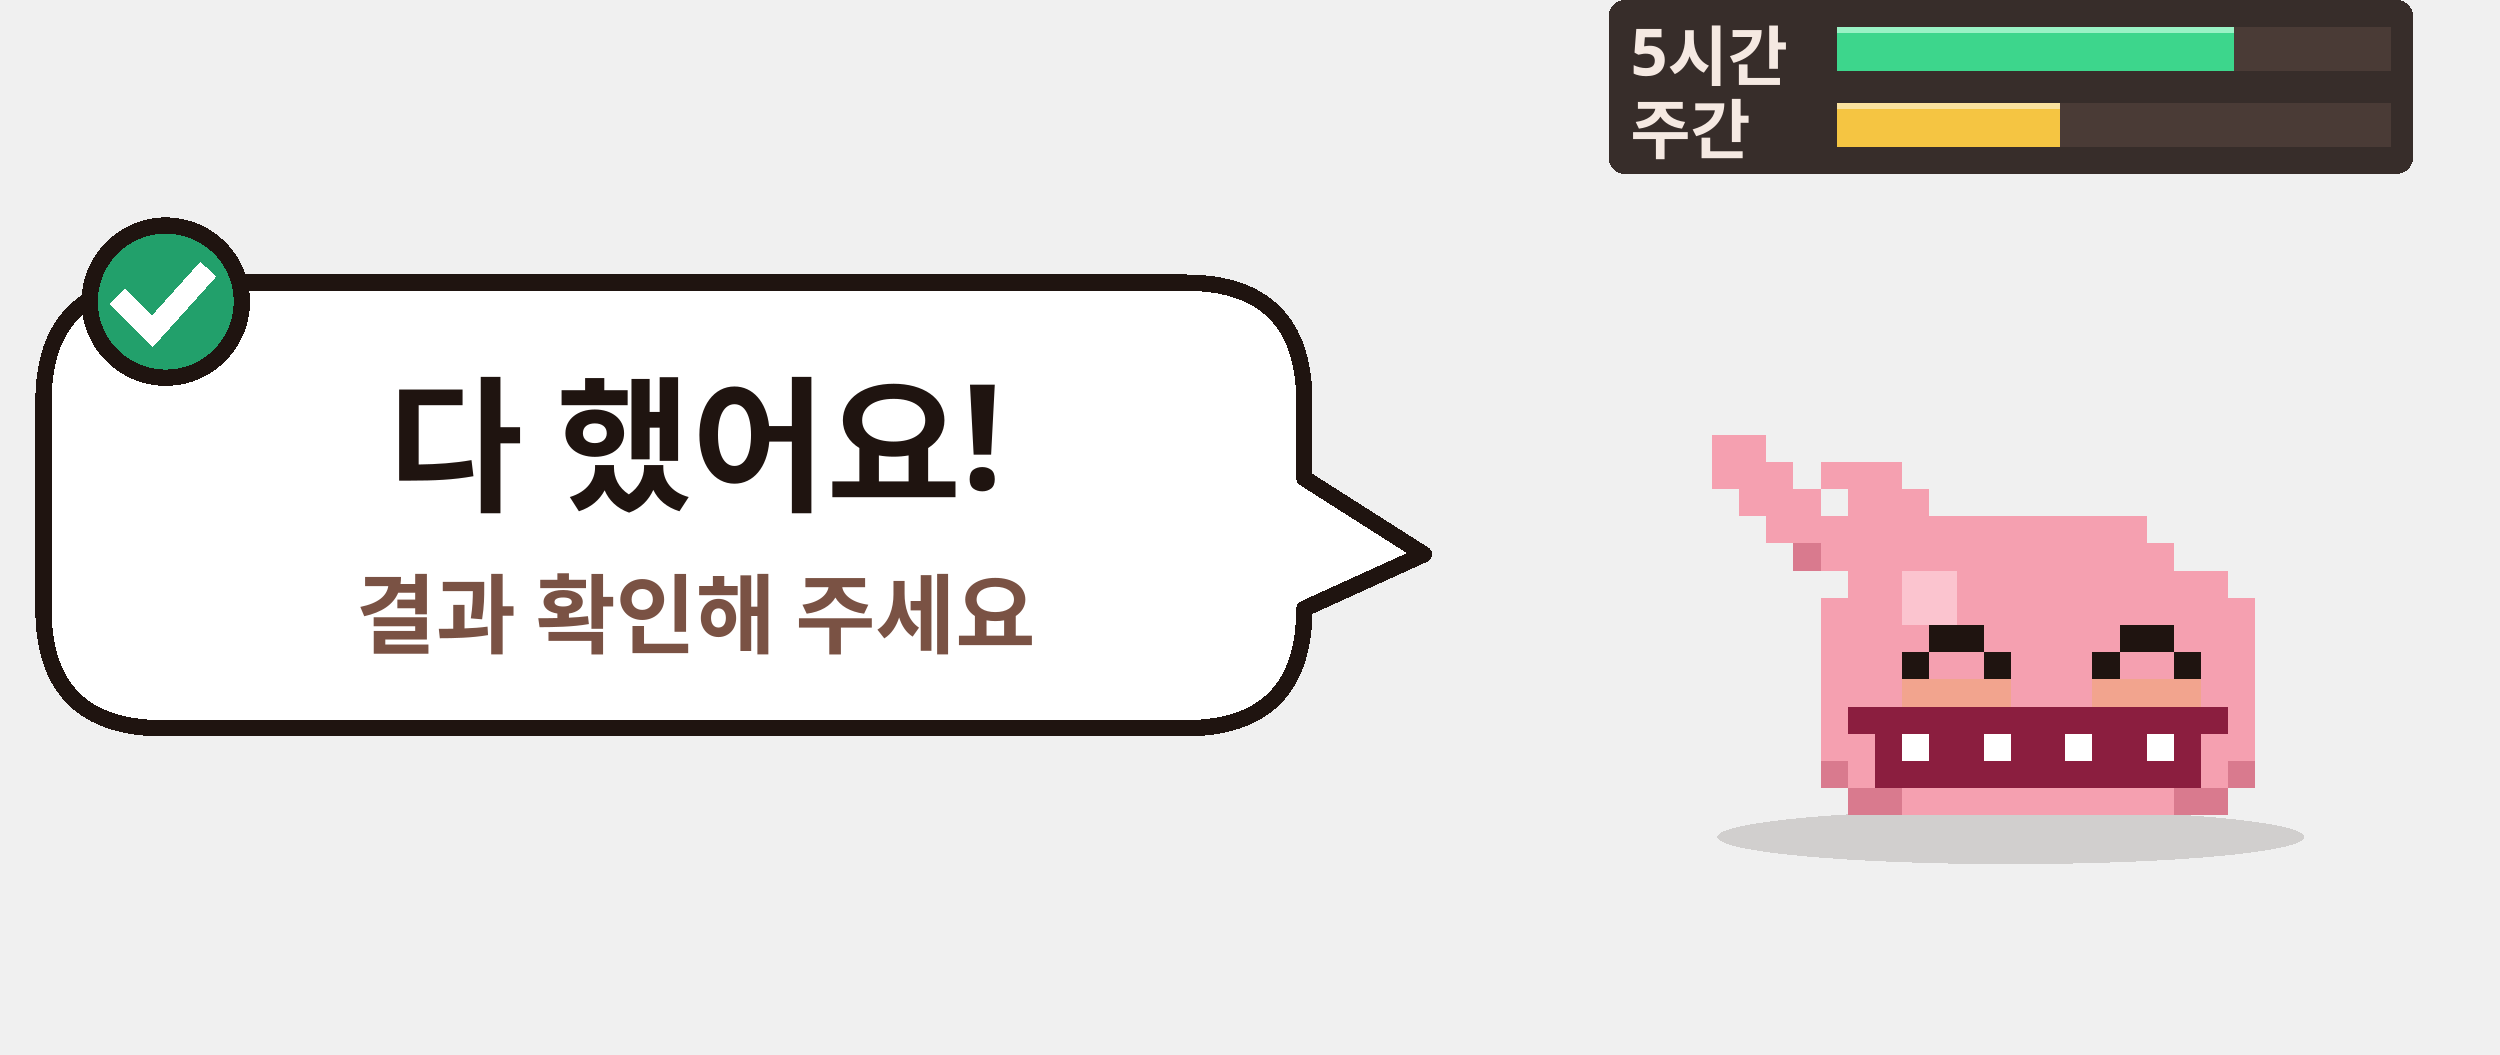
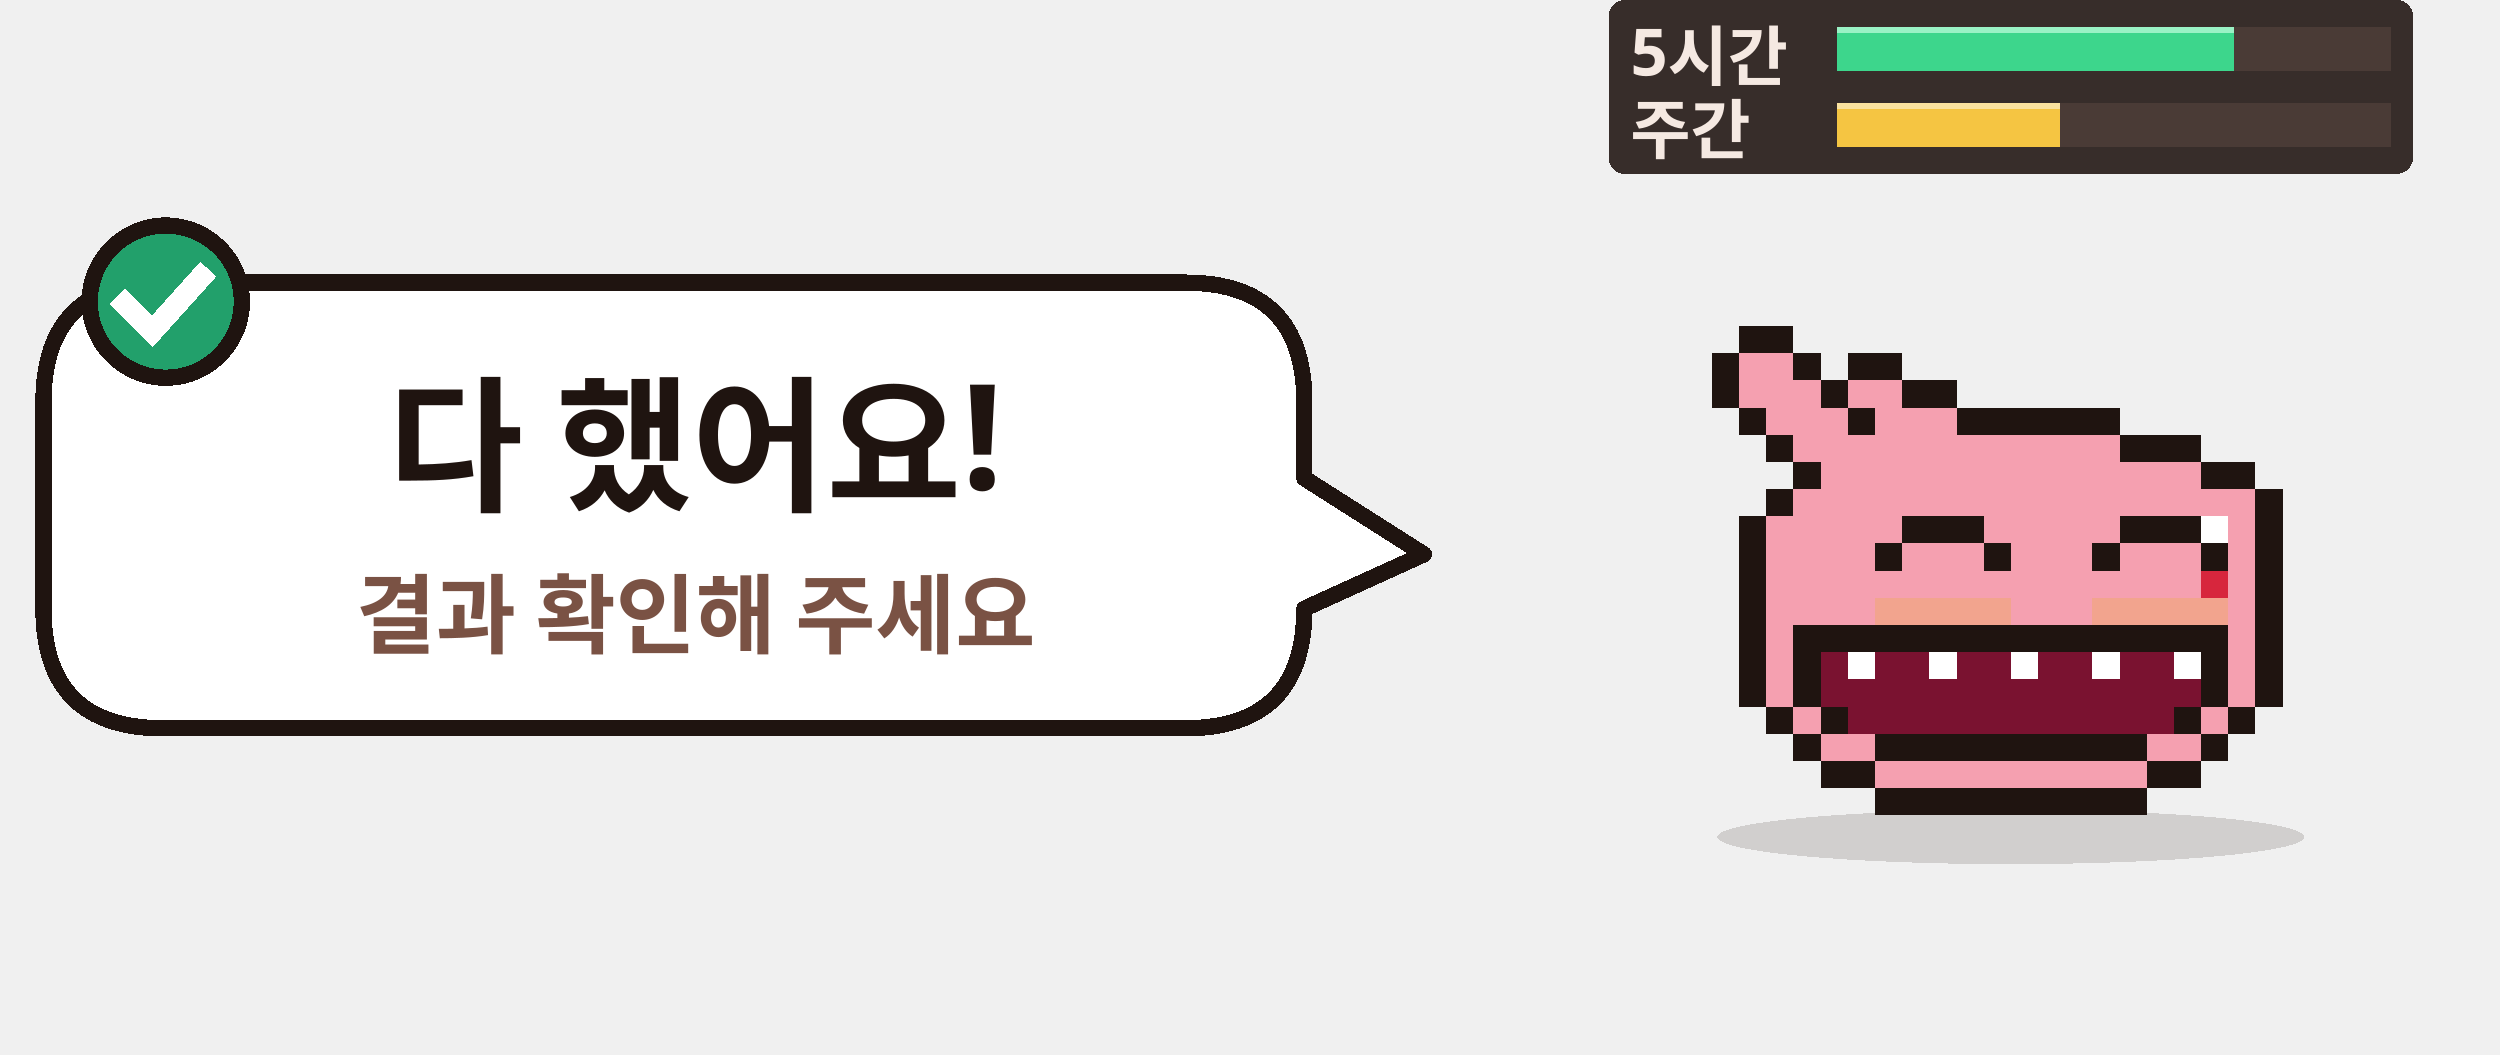
<svg xmlns="http://www.w3.org/2000/svg" width="460" height="194" viewBox="0 0 460 194" shape-rendering="crispEdges">
  <g transform="translate(370 16)">
    <g transform="scale(1)">
      <g transform="translate(-370 -16)">
        <rect x="296" y="0" width="148" height="32" rx="3" fill="#1F1410" fill-opacity="0.88" />
        <text x="300" y="9" dominant-baseline="central" font-family="'Malgun Gothic','Apple SD Gothic Neo','Noto Sans KR',sans-serif" font-size="12" font-weight="700" fill="#F5E9E2">5시간</text>
        <rect x="338" y="5" width="102" height="8" fill="#4A3B36" />
        <rect x="338" y="5" width="73" height="8" fill="#3DD68C" />
        <rect x="338" y="5" width="73" height="1" fill="#9AF2C5" />
        <text x="300" y="23" dominant-baseline="central" font-family="'Malgun Gothic','Apple SD Gothic Neo','Noto Sans KR',sans-serif" font-size="12" font-weight="700" fill="#F5E9E2">주간</text>
        <rect x="338" y="19" width="102" height="8" fill="#4A3B36" />
        <rect x="338" y="19" width="41" height="8" fill="#F5C542" />
        <rect x="338" y="19" width="41" height="1" fill="#FBE3A0" />
      </g>
    </g>
  </g>
  <g transform="translate(0 34)">
    <g transform="translate(262 68)">
      <g transform="scale(1)">
        <g transform="translate(-262 -68)">
          <path d="M30 18 H218 Q240 18 240 40 V54 L262 68 L240 78 Q240 100 218 100 H30 Q8 100 8 78 V40 Q8 18 30 18 Z" fill="#FFFFFF" stroke="#1F1410" stroke-width="3" stroke-linejoin="round" />
          <circle cx="30.5" cy="21.5" r="14" fill="#22A06B" stroke="#1F1410" stroke-width="3" />
          <path d="M23 22 l5 5 l9 -10" stroke="#FFFFFF" stroke-width="4" fill="none" stroke-linecap="square" />
          <text x="128" y="58" text-anchor="middle" font-family="'Malgun Gothic','Apple SD Gothic Neo','Noto Sans KR',sans-serif" font-size="27" font-weight="800" fill="#1F1410">다 했어요!</text>
          <text x="128" y="85" text-anchor="middle" font-family="'Malgun Gothic','Apple SD Gothic Neo','Noto Sans KR',sans-serif" font-size="16" font-weight="600" fill="#7A5244">결과 확인해 주세요</text>
        </g>
      </g>
    </g>
    <g transform="translate(370 118)">
      <g>
        <g transform="translate(-370 -118)">
          <ellipse cx="370" cy="120" rx="54" ry="5" fill="#1F1410" opacity="0.15" />
          <g>
            <animateTransform attributeName="transform" type="translate" values="0 0;0 -8;0 0" keyTimes="0;0.4;1" dur="0.9s" begin="0.8s" repeatCount="indefinite" calcMode="spline" keySplines="0.3 0 0.5 1;0.5 0 0.7 1" />
            <g transform="translate(220 6) scale(10)">
-               <g transform="translate(9.5 4)">
+               <g transform="translate(9.5 2.5)">
                <g>
                  <animateTransform attributeName="transform" type="translate" values="0 0;0 -0.3" dur="1.4s" calcMode="discrete" repeatCount="indefinite" />
-                   <rect x="0" y="0" width="1" height="0.5" fill="#F5A0B0" />
-                   <rect x="0" y="0.5" width="1.5" height="0.5" fill="#F5A0B0" />
-                   <rect x="2" y="0.5" width="1.5" height="0.5" fill="#F5A0B0" />
-                   <rect x="0.5" y="1" width="1.5" height="0.5" fill="#F5A0B0" />
-                   <rect x="2.5" y="1" width="1.5" height="0.5" fill="#F5A0B0" />
-                   <rect x="1" y="1.5" width="7" height="0.5" fill="#F5A0B0" />
-                   <rect x="1.5" y="2" width="0.5" height="0.5" fill="#D97A8E" />
-                   <rect x="2" y="2" width="6.5" height="0.5" fill="#F5A0B0" />
-                   <rect x="2.5" y="2.5" width="1" height="0.5" fill="#F5A0B0" />
-                   <rect x="3.5" y="2.5" width="1" height="0.5" fill="#FBC4CF" />
-                   <rect x="4.5" y="2.5" width="5" height="0.5" fill="#F5A0B0" />
-                   <rect x="2" y="3" width="1.5" height="0.5" fill="#F5A0B0" />
-                   <rect x="3.5" y="3" width="1" height="0.5" fill="#FBC4CF" />
-                   <rect x="4.5" y="3" width="5.5" height="0.5" fill="#F5A0B0" />
-                   <rect x="2" y="3.5" width="2" height="0.5" fill="#F5A0B0" />
-                   <rect x="4" y="3.5" width="1" height="0.5" fill="#D7263D" />
-                   <rect x="5" y="3.5" width="2.5" height="0.5" fill="#F5A0B0" />
-                   <rect x="7.5" y="3.5" width="1" height="0.5" fill="#D7263D" />
-                   <rect x="8.5" y="3.5" width="1.5" height="0.5" fill="#F5A0B0" />
-                   <rect x="2" y="4" width="2" height="0.5" fill="#F5A0B0" />
-                   <rect x="4" y="4" width="1" height="0.5" fill="#D7263D" />
-                   <rect x="5" y="4" width="2.5" height="0.5" fill="#F5A0B0" />
-                   <rect x="7.5" y="4" width="1" height="0.5" fill="#D7263D" />
-                   <rect x="8.5" y="4" width="1.5" height="0.5" fill="#F5A0B0" />
-                   <rect x="2" y="4.5" width="8" height="0.5" fill="#F5A0B0" />
-                   <rect x="2" y="5" width="0.5" height="0.5" fill="#F5A0B0" />
-                   <rect x="2.5" y="5" width="7" height="0.5" fill="#8B1E3F" />
+                   <rect x="0.5" y="-0.5" width="1" height="0.5" fill="#1F1410" />
+                   <rect x="0" y="0" width="0.5" height="0.5" fill="#1F1410" />
+                   <rect x="1.5" y="0" width="0.5" height="0.5" fill="#1F1410" />
+                   <rect x="2.5" y="0" width="1" height="0.5" fill="#1F1410" />
+                   <rect x="0" y="0.5" width="0.5" height="0.5" fill="#1F1410" />
+                   <rect x="2" y="0.5" width="0.5" height="0.5" fill="#1F1410" />
+                   <rect x="3.5" y="0.5" width="1" height="0.5" fill="#1F1410" />
+                   <rect x="0.5" y="1" width="0.5" height="0.5" fill="#1F1410" />
+                   <rect x="2.5" y="1" width="0.5" height="0.5" fill="#1F1410" />
+                   <rect x="4.5" y="1" width="3" height="0.5" fill="#1F1410" />
+                   <rect x="1" y="1.5" width="0.5" height="0.5" fill="#1F1410" />
+                   <rect x="7.5" y="1.5" width="1.5" height="0.5" fill="#1F1410" />
+                   <rect x="1.5" y="2" width="0.5" height="0.5" fill="#1F1410" />
+                   <rect x="9" y="2" width="1" height="0.5" fill="#1F1410" />
+                   <rect x="1" y="2.5" width="0.5" height="0.5" fill="#1F1410" />
+                   <rect x="10" y="2.5" width="0.5" height="0.5" fill="#1F1410" />
+                   <rect x="0.5" y="3" width="0.5" height="0.5" fill="#1F1410" />
+                   <rect x="10" y="3" width="0.5" height="0.5" fill="#1F1410" />
+                   <rect x="0.5" y="3.5" width="0.5" height="0.5" fill="#1F1410" />
+                   <rect x="10" y="3.5" width="0.5" height="0.5" fill="#1F1410" />
+                   <rect x="0.5" y="4" width="0.5" height="0.5" fill="#1F1410" />
+                   <rect x="10" y="4" width="0.5" height="0.5" fill="#1F1410" />
+                   <rect x="0.5" y="4.5" width="0.5" height="0.5" fill="#1F1410" />
+                   <rect x="10" y="4.5" width="0.5" height="0.5" fill="#1F1410" />
+                   <rect x="0.5" y="5" width="0.5" height="0.5" fill="#1F1410" />
+                   <rect x="10" y="5" width="0.5" height="0.5" fill="#1F1410" />
+                   <rect x="0.5" y="5.5" width="0.5" height="0.5" fill="#1F1410" />
+                   <rect x="10" y="5.5" width="0.5" height="0.5" fill="#1F1410" />
+                   <rect x="0.5" y="6" width="0.5" height="0.5" fill="#1F1410" />
+                   <rect x="10" y="6" width="0.5" height="0.5" fill="#1F1410" />
+                   <rect x="1" y="6.5" width="0.5" height="0.5" fill="#1F1410" />
+                   <rect x="9.5" y="6.5" width="0.5" height="0.5" fill="#1F1410" />
+                   <rect x="1.5" y="7" width="0.5" height="0.5" fill="#1F1410" />
+                   <rect x="9" y="7" width="0.5" height="0.5" fill="#1F1410" />
+                   <rect x="2" y="7.5" width="1" height="0.5" fill="#1F1410" />
+                   <rect x="8" y="7.5" width="1" height="0.5" fill="#1F1410" />
+                   <rect x="3" y="8" width="5" height="0.5" fill="#1F1410" />
+                   <rect x="0.5" y="0" width="1" height="0.5" fill="#F5A0B0" />
+                   <rect x="0.5" y="0.5" width="1.5" height="0.5" fill="#F5A0B0" />
+                   <rect x="2.5" y="0.5" width="1" height="0.5" fill="#F5A0B0" />
+                   <rect x="1" y="1" width="1.5" height="0.5" fill="#F5A0B0" />
+                   <rect x="3" y="1" width="1.5" height="0.5" fill="#F5A0B0" />
+                   <rect x="1.5" y="1.5" width="6" height="0.5" fill="#F5A0B0" />
+                   <rect x="2" y="2" width="7" height="0.5" fill="#F5A0B0" />
+                   <rect x="1.5" y="2.5" width="8.5" height="0.5" fill="#F5A0B0" />
+                   <rect x="1" y="3" width="2.5" height="0.5" fill="#F5A0B0" />
+                   <rect x="3.5" y="3" width="1" height="0.5" fill="#D7263D" />
+                   <rect x="4.5" y="3" width="0.5" height="0.5" fill="#FFFFFF" />
+                   <rect x="5" y="3" width="3" height="0.5" fill="#F5A0B0" />
+                   <rect x="8" y="3" width="1" height="0.5" fill="#D7263D" />
+                   <rect x="9" y="3" width="0.5" height="0.5" fill="#FFFFFF" />
+                   <rect x="9.5" y="3" width="0.5" height="0.5" fill="#F5A0B0" />
+                   <rect x="1" y="3.5" width="2.5" height="0.5" fill="#F5A0B0" />
+                   <rect x="3.5" y="3.5" width="1.5" height="0.5" fill="#D7263D" />
+                   <rect x="5" y="3.5" width="3" height="0.5" fill="#F5A0B0" />
+                   <rect x="8" y="3.5" width="1.5" height="0.5" fill="#D7263D" />
+                   <rect x="9.5" y="3.5" width="0.5" height="0.5" fill="#F5A0B0" />
+                   <rect x="1" y="4" width="2.5" height="0.5" fill="#F5A0B0" />
+                   <rect x="3.5" y="4" width="1.5" height="0.5" fill="#D7263D" />
+                   <rect x="5" y="4" width="3" height="0.5" fill="#F5A0B0" />
+                   <rect x="8" y="4" width="1.5" height="0.5" fill="#D7263D" />
+                   <rect x="9.5" y="4" width="0.5" height="0.5" fill="#F5A0B0" />
+                   <rect x="1" y="4.5" width="9" height="0.5" fill="#F5A0B0" />
+                   <rect x="1" y="5" width="0.5" height="0.5" fill="#F5A0B0" />
+                   <rect x="1.5" y="5" width="8" height="0.5" fill="#1F1410" />
                  <rect x="9.5" y="5" width="0.5" height="0.5" fill="#F5A0B0" />
-                   <rect x="2" y="5.5" width="1" height="0.5" fill="#F5A0B0" />
-                   <rect x="3" y="5.5" width="0.5" height="0.5" fill="#8B1E3F" />
-                   <rect x="3.5" y="5.5" width="0.5" height="0.5" fill="#FFFFFF" />
-                   <rect x="4" y="5.5" width="1" height="0.5" fill="#8B1E3F" />
-                   <rect x="5" y="5.5" width="0.5" height="0.5" fill="#FFFFFF" />
-                   <rect x="5.5" y="5.5" width="1" height="0.5" fill="#8B1E3F" />
-                   <rect x="6.5" y="5.5" width="0.5" height="0.5" fill="#FFFFFF" />
-                   <rect x="7" y="5.5" width="1" height="0.5" fill="#8B1E3F" />
-                   <rect x="8" y="5.5" width="0.5" height="0.5" fill="#FFFFFF" />
-                   <rect x="8.5" y="5.5" width="0.5" height="0.5" fill="#8B1E3F" />
-                   <rect x="9" y="5.5" width="1" height="0.5" fill="#F5A0B0" />
-                   <rect x="2" y="6" width="0.5" height="0.5" fill="#D97A8E" />
-                   <rect x="2.5" y="6" width="0.5" height="0.5" fill="#F5A0B0" />
-                   <rect x="3" y="6" width="6" height="0.5" fill="#8B1E3F" />
-                   <rect x="9" y="6" width="0.5" height="0.5" fill="#F5A0B0" />
-                   <rect x="9.5" y="6" width="0.5" height="0.5" fill="#D97A8E" />
-                   <rect x="2.5" y="6.5" width="1" height="0.5" fill="#D97A8E" />
-                   <rect x="3.5" y="6.5" width="5" height="0.5" fill="#F5A0B0" />
-                   <rect x="8.5" y="6.5" width="1" height="0.5" fill="#D97A8E" />
-                   <rect x="4" y="3.5" width="1" height="1" fill="#F5A0B0" />
-                   <rect x="4" y="3.5" width="1" height="0.5" fill="#1F1410" />
-                   <rect x="3.5" y="4" width="0.5" height="0.5" fill="#1F1410" />
-                   <rect x="5" y="4" width="0.5" height="0.5" fill="#1F1410" />
-                   <rect x="3.5" y="4.5" width="2" height="0.5" fill="#F2A48E" />
-                   <rect x="7.5" y="3.5" width="1" height="1" fill="#F5A0B0" />
-                   <rect x="7.5" y="3.5" width="1" height="0.5" fill="#1F1410" />
-                   <rect x="7" y="4" width="0.5" height="0.5" fill="#1F1410" />
-                   <rect x="8.5" y="4" width="0.5" height="0.5" fill="#1F1410" />
-                   <rect x="7" y="4.5" width="2" height="0.5" fill="#F2A48E" />
+                   <rect x="1" y="5.5" width="0.5" height="0.5" fill="#F5A0B0" />
+                   <rect x="1.5" y="5.5" width="0.5" height="0.5" fill="#1F1410" />
+                   <rect x="2" y="5.5" width="0.5" height="0.5" fill="#7A1230" />
+                   <rect x="2.5" y="5.5" width="0.5" height="0.5" fill="#FFFFFF" />
+                   <rect x="3" y="5.5" width="1" height="0.5" fill="#7A1230" />
+                   <rect x="4" y="5.5" width="0.5" height="0.5" fill="#FFFFFF" />
+                   <rect x="4.5" y="5.5" width="1" height="0.5" fill="#7A1230" />
+                   <rect x="5.5" y="5.5" width="0.5" height="0.5" fill="#FFFFFF" />
+                   <rect x="6" y="5.5" width="1" height="0.5" fill="#7A1230" />
+                   <rect x="7" y="5.5" width="0.5" height="0.5" fill="#FFFFFF" />
+                   <rect x="7.5" y="5.5" width="1" height="0.5" fill="#7A1230" />
+                   <rect x="8.5" y="5.5" width="0.5" height="0.5" fill="#FFFFFF" />
+                   <rect x="9" y="5.5" width="0.5" height="0.5" fill="#1F1410" />
+                   <rect x="9.5" y="5.5" width="0.5" height="0.5" fill="#F5A0B0" />
+                   <rect x="1" y="6" width="0.5" height="0.5" fill="#F5A0B0" />
+                   <rect x="1.5" y="6" width="0.5" height="0.5" fill="#1F1410" />
+                   <rect x="2" y="6" width="7" height="0.5" fill="#7A1230" />
+                   <rect x="9" y="6" width="0.5" height="0.5" fill="#1F1410" />
+                   <rect x="9.5" y="6" width="0.5" height="0.5" fill="#F5A0B0" />
+                   <rect x="1.5" y="6.5" width="0.5" height="0.5" fill="#F5A0B0" />
+                   <rect x="2" y="6.5" width="0.5" height="0.5" fill="#1F1410" />
+                   <rect x="2.5" y="6.5" width="6" height="0.5" fill="#7A1230" />
+                   <rect x="8.5" y="6.5" width="0.5" height="0.5" fill="#1F1410" />
+                   <rect x="9" y="6.5" width="0.5" height="0.5" fill="#F5A0B0" />
+                   <rect x="2" y="7" width="1" height="0.5" fill="#F5A0B0" />
+                   <rect x="3" y="7" width="5" height="0.5" fill="#1F1410" />
+                   <rect x="8" y="7" width="1" height="0.5" fill="#F5A0B0" />
+                   <rect x="3" y="7.5" width="5" height="0.5" fill="#F5A0B0" />
+                   <rect x="3.5" y="3" width="1.5" height="1.5" fill="#F5A0B0" />
+                   <rect x="3.5" y="3" width="1.5" height="0.5" fill="#1F1410" />
+                   <rect x="3" y="3.5" width="0.5" height="0.5" fill="#1F1410" />
+                   <rect x="5" y="3.5" width="0.5" height="0.5" fill="#1F1410" />
+                   <rect x="3" y="4.5" width="2.5" height="0.5" fill="#F2A48E" />
+                   <rect x="7.5" y="3" width="1.5" height="1.5" fill="#F5A0B0" />
+                   <rect x="7.5" y="3" width="1.5" height="0.5" fill="#1F1410" />
+                   <rect x="7" y="3.5" width="0.5" height="0.5" fill="#1F1410" />
+                   <rect x="9" y="3.5" width="0.5" height="0.5" fill="#1F1410" />
+                   <rect x="7" y="4.5" width="2.5" height="0.5" fill="#F2A48E" />
                </g>
              </g>
            </g>
          </g>
        </g>
      </g>
    </g>
    <g opacity="0">
      <animate attributeName="opacity" values="0;1;0" dur="1.6s" begin="0.9s" repeatCount="indefinite" />
      <rect x="298.5" y="20" width="3" height="12" fill="#E8A317" />
      <rect x="294" y="24.5" width="12" height="3" fill="#E8A317" />
    </g>
    <g opacity="0">
      <animate attributeName="opacity" values="0;1;0" dur="1.6s" begin="1.5s" repeatCount="indefinite" />
      <rect x="442.5" y="38" width="3" height="12" fill="#E8A317" />
      <rect x="438" y="42.5" width="12" height="3" fill="#E8A317" />
    </g>
    <g opacity="0">
      <animate attributeName="opacity" values="0;1;0" dur="1.6s" begin="2.1s" repeatCount="indefinite" />
      <rect x="438.5" y="102" width="3" height="12" fill="#E8A317" />
      <rect x="434" y="106.5" width="12" height="3" fill="#E8A317" />
    </g>
  </g>
</svg>
